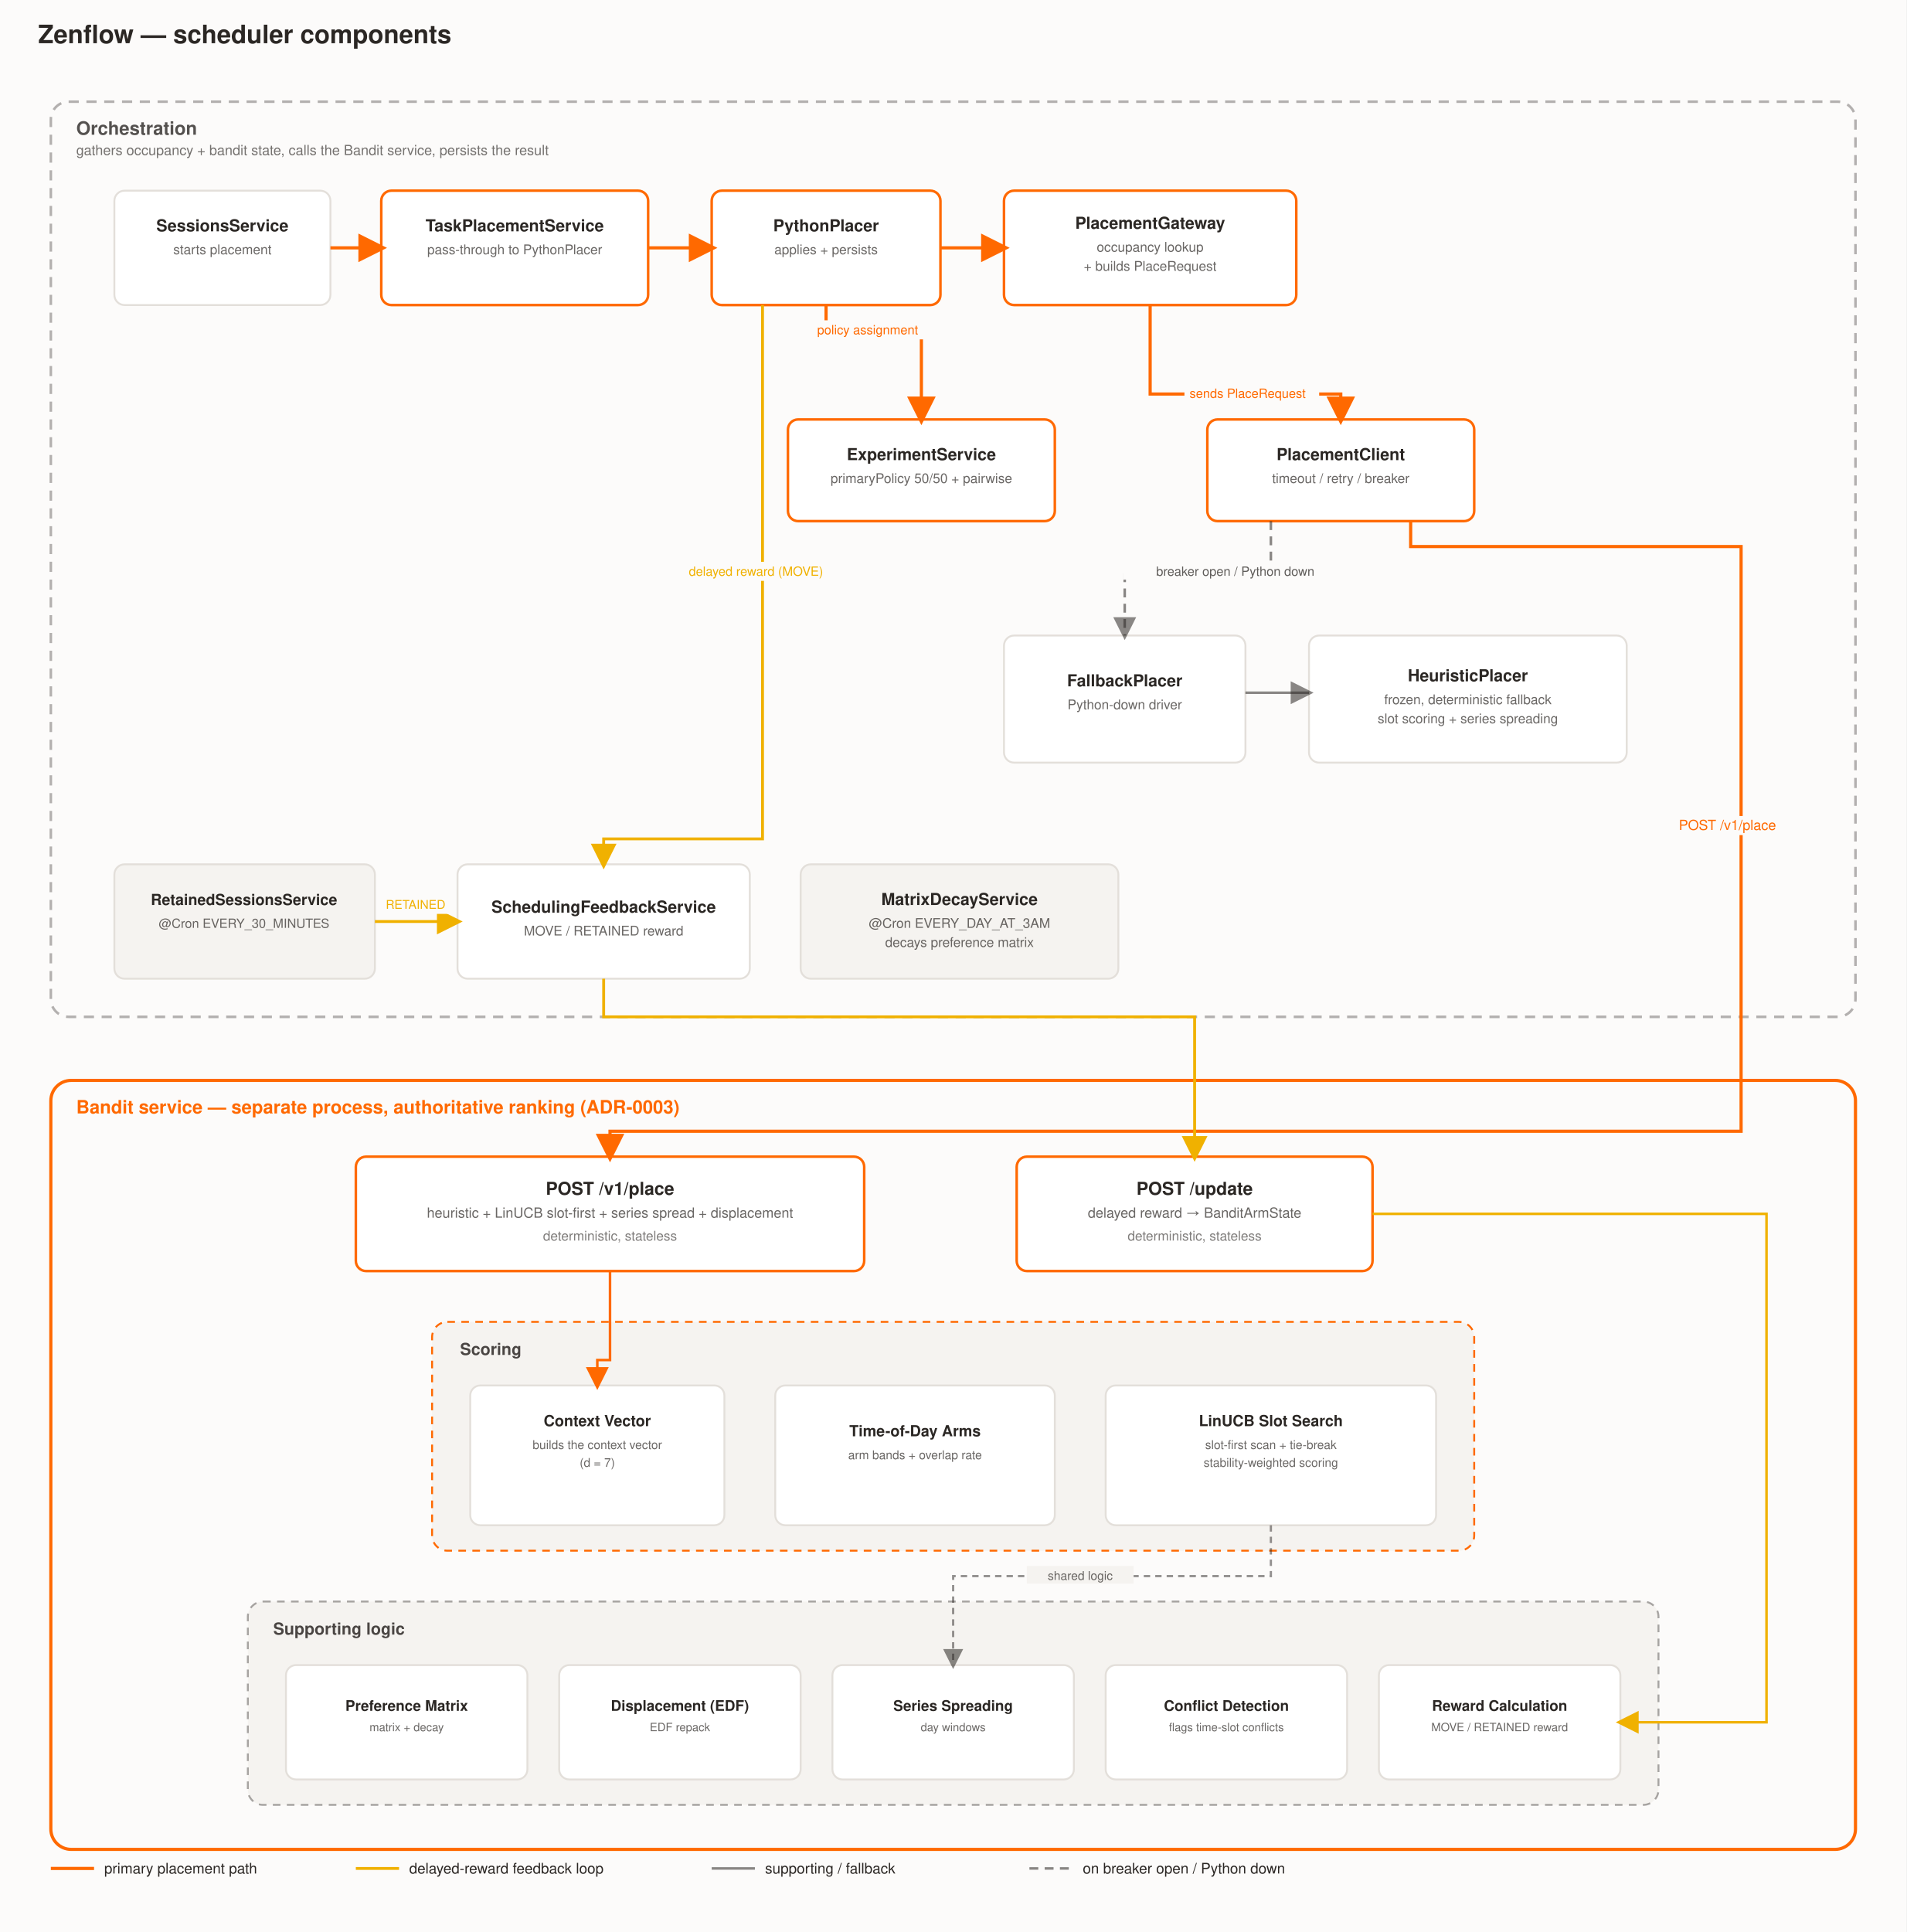
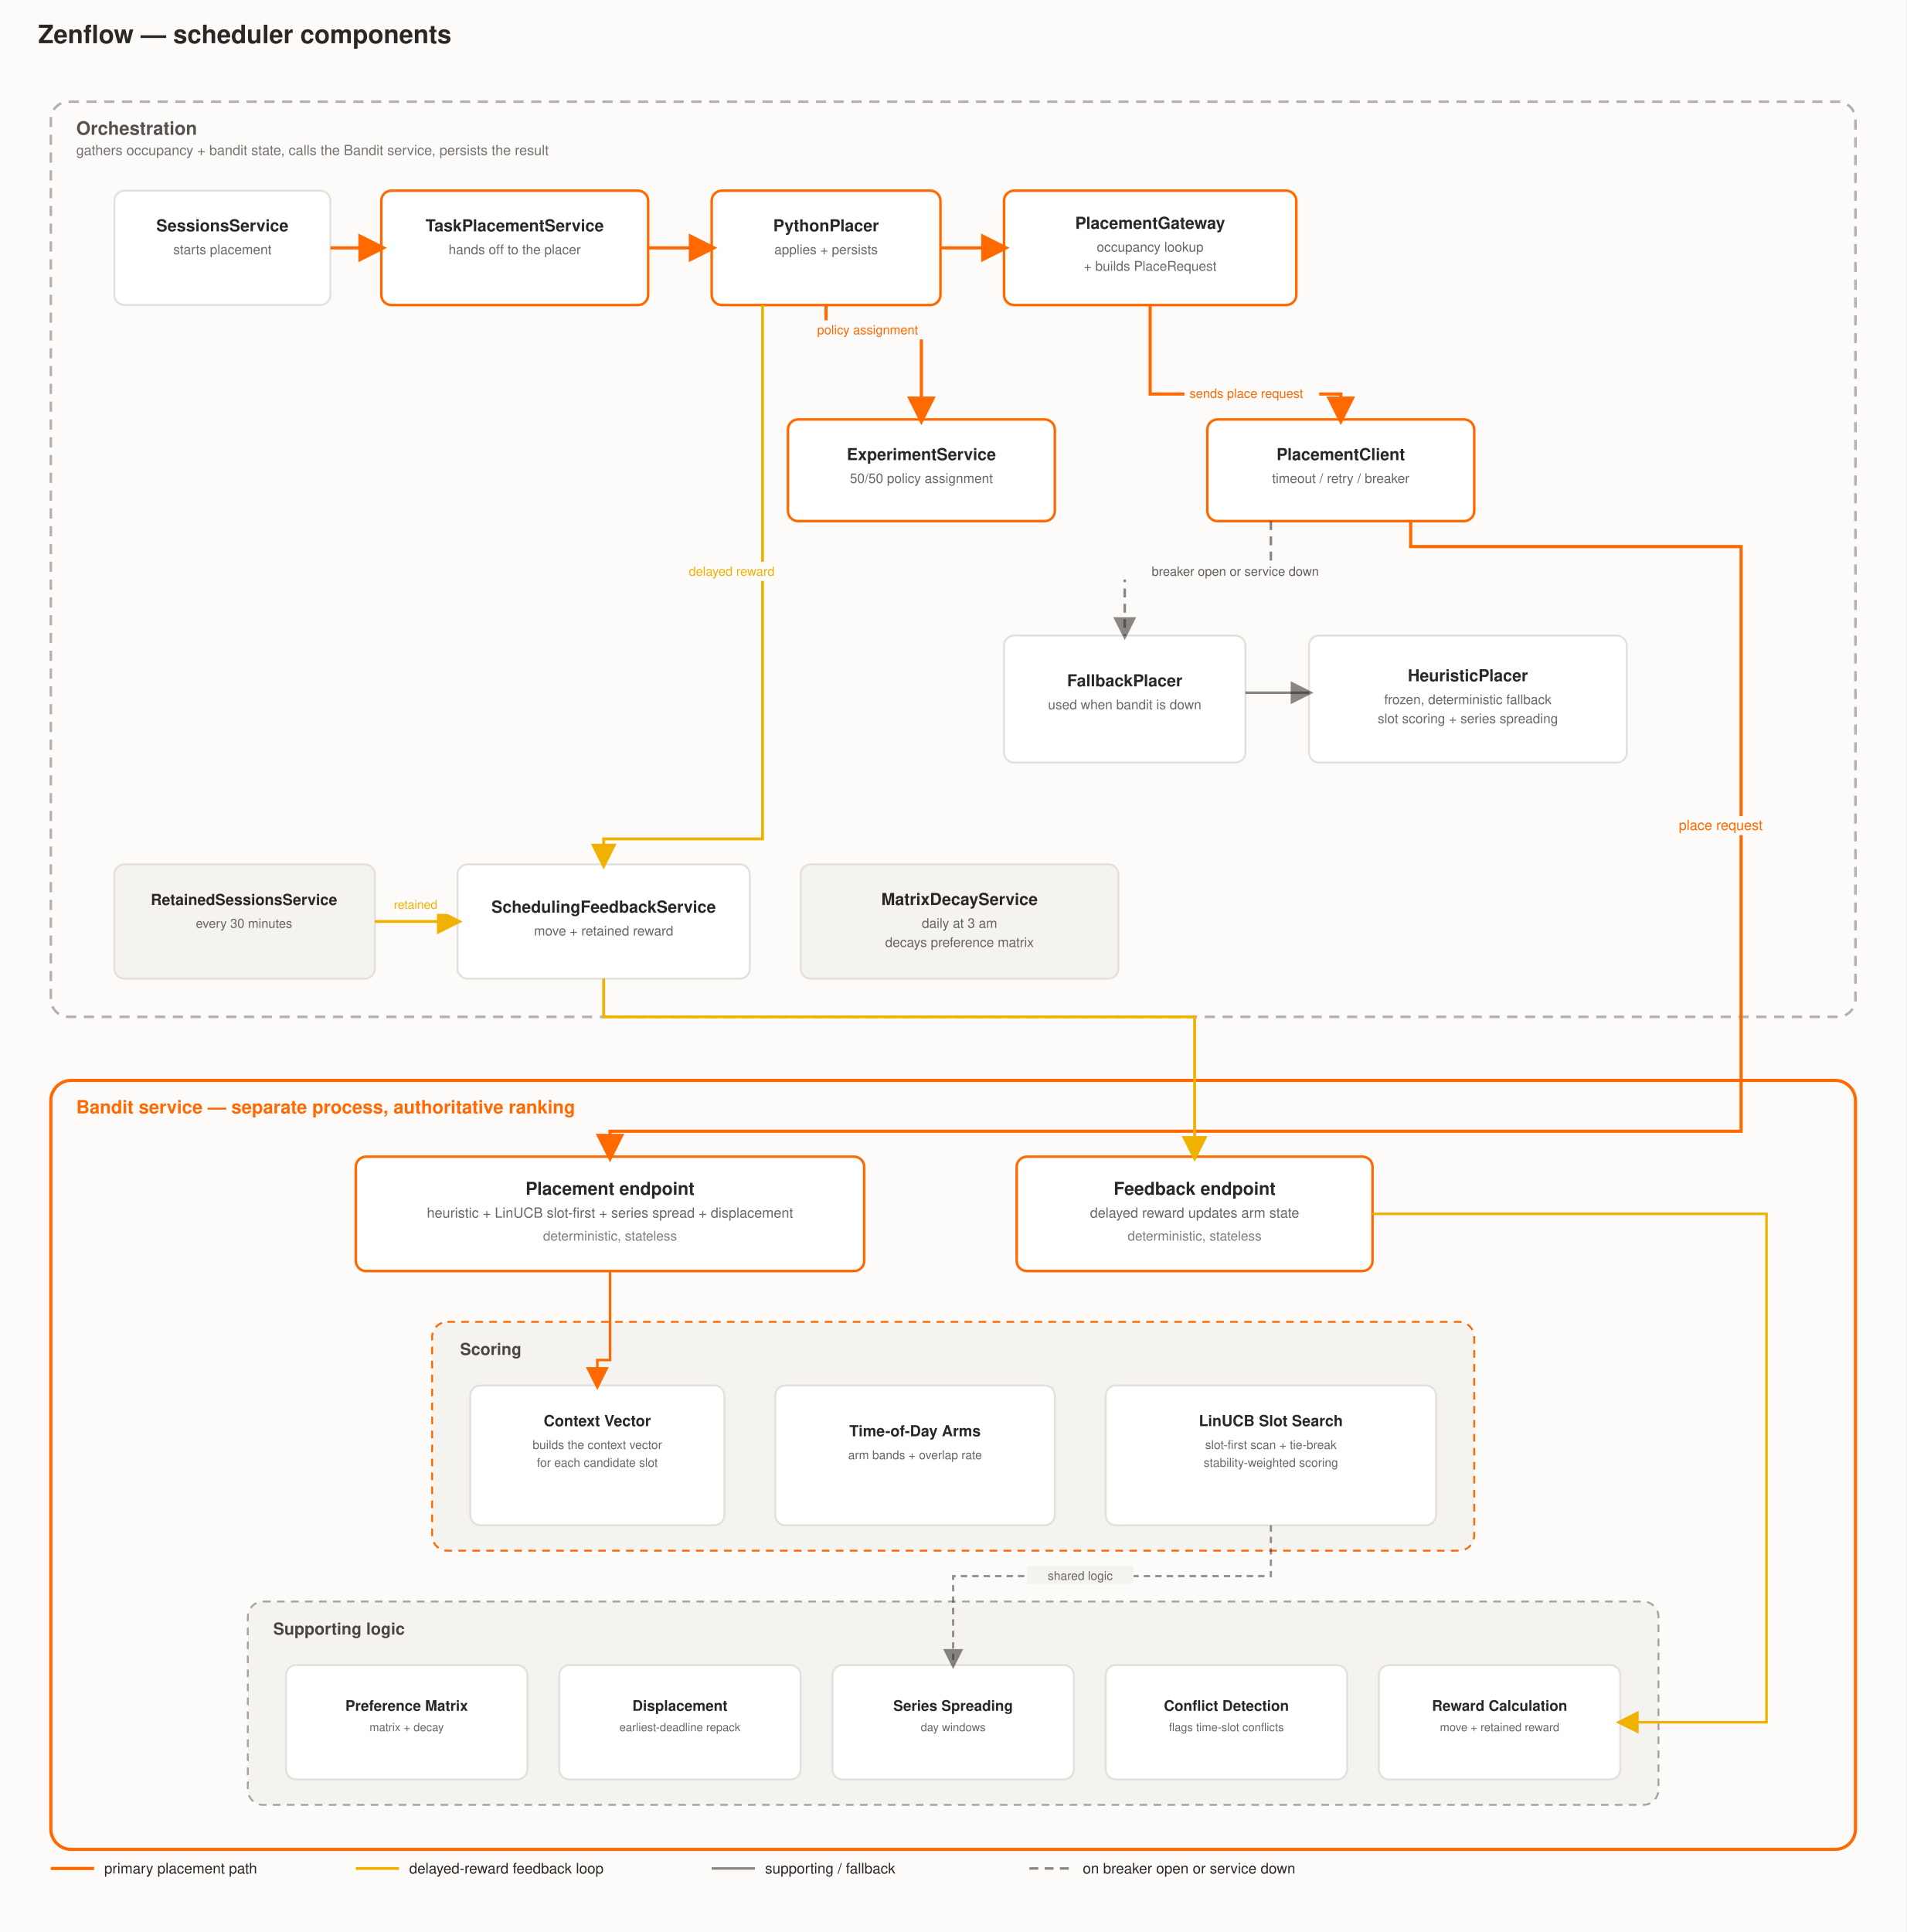
<svg xmlns="http://www.w3.org/2000/svg" viewBox="0 0 1500 1520" font-family="Helvetica, Arial, sans-serif">
  <defs>
    <marker id="sArrOrange" viewBox="0 0 10 10" refX="8" refY="5" markerWidth="9" markerHeight="9" orient="auto-start-reverse">
      <path d="M0,0 L10,5 L0,10 z" fill="#FF6900" />
    </marker>
    <marker id="sArrAmber" viewBox="0 0 10 10" refX="8" refY="5" markerWidth="9" markerHeight="9" orient="auto-start-reverse">
      <path d="M0,0 L10,5 L0,10 z" fill="#F0B100" />
    </marker>
    <marker id="sArrNeutral" viewBox="0 0 10 10" refX="8" refY="5" markerWidth="9" markerHeight="9" orient="auto-start-reverse">
      <path d="M0,0 L10,5 L0,10 z" fill="#2B2724" fill-opacity="0.55" />
    </marker>
  </defs>
  <rect x="0" y="0" width="1500" height="1520" fill="#FCFBFA" />
  <text x="30" y="34" font-size="20" font-weight="700" fill="#2B2724">Zenflow — scheduler components</text>
  <rect x="40" y="80" width="1420" height="720" rx="14" fill="none" stroke="#2B2724" stroke-opacity="0.35" stroke-width="2" stroke-dasharray="8 6" />
  <text x="60" y="106" font-size="14.5" font-weight="700" fill="#2B2724" opacity="0.8">Orchestration</text>
  <text x="60" y="122" font-size="11" fill="#2B2724" opacity="0.65">gathers occupancy + bandit state, calls the Bandit service, persists the result</text>
  <rect x="90" y="150" width="170" height="90" rx="8" fill="#FFFFFF" stroke="#E3DFDA" stroke-width="1.5" />
  <text x="175" y="182" text-anchor="middle" font-size="13" font-weight="700" fill="#2B2724">SessionsService</text>
  <text x="175" y="200" text-anchor="middle" font-size="10.5" fill="#2B2724" opacity="0.7">starts placement</text>
  <rect x="300" y="150" width="210" height="90" rx="8" fill="#FFFFFF" stroke="#FF6900" stroke-width="2" />
  <text x="405" y="182" text-anchor="middle" font-size="13" font-weight="700" fill="#2B2724">TaskPlacementService</text>
-   <text x="405" y="200" text-anchor="middle" font-size="10.5" fill="#2B2724" opacity="0.7">pass-through to PythonPlacer</text>
+   <text x="405" y="200" text-anchor="middle" font-size="10.5" fill="#2B2724" opacity="0.7">hands off to the placer</text>
  <rect x="560" y="150" width="180" height="90" rx="8" fill="#FFFFFF" stroke="#FF6900" stroke-width="2" />
  <text x="650" y="182" text-anchor="middle" font-size="13" font-weight="700" fill="#2B2724">PythonPlacer</text>
  <text x="650" y="200" text-anchor="middle" font-size="10.5" fill="#2B2724" opacity="0.7">applies + persists</text>
  <rect x="790" y="150" width="230" height="90" rx="8" fill="#FFFFFF" stroke="#FF6900" stroke-width="2" />
  <text x="905" y="180" text-anchor="middle" font-size="13" font-weight="700" fill="#2B2724">PlacementGateway</text>
  <text x="905" y="198" text-anchor="middle" font-size="10.5" fill="#2B2724" opacity="0.7">occupancy lookup</text>
  <text x="905" y="213" text-anchor="middle" font-size="10.5" fill="#2B2724" opacity="0.7">+ builds PlaceRequest</text>
  <rect x="620" y="330" width="210" height="80" rx="8" fill="#FFFFFF" stroke="#FF6900" stroke-width="2" />
  <text x="725" y="362" text-anchor="middle" font-size="13" font-weight="700" fill="#2B2724">ExperimentService</text>
-   <text x="725" y="380" text-anchor="middle" font-size="10.5" fill="#2B2724" opacity="0.7">primaryPolicy 50/50 + pairwise</text>
+   <text x="725" y="380" text-anchor="middle" font-size="10.5" fill="#2B2724" opacity="0.7">50/50 policy assignment</text>
  <rect x="950" y="330" width="210" height="80" rx="8" fill="#FFFFFF" stroke="#FF6900" stroke-width="2" />
  <text x="1055" y="362" text-anchor="middle" font-size="13" font-weight="700" fill="#2B2724">PlacementClient</text>
  <text x="1055" y="380" text-anchor="middle" font-size="10.5" fill="#2B2724" opacity="0.7">timeout / retry / breaker</text>
  <rect x="790" y="500" width="190" height="100" rx="8" fill="#FFFFFF" stroke="#E3DFDA" stroke-width="1.5" />
  <text x="885" y="540" text-anchor="middle" font-size="13" font-weight="700" fill="#2B2724">FallbackPlacer</text>
-   <text x="885" y="558" text-anchor="middle" font-size="10.5" fill="#2B2724" opacity="0.7">Python-down driver</text>
+   <text x="885" y="558" text-anchor="middle" font-size="10.5" fill="#2B2724" opacity="0.7">used when bandit is down</text>
  <rect x="1030" y="500" width="250" height="100" rx="8" fill="#FFFFFF" stroke="#E3DFDA" stroke-width="1.5" />
  <text x="1155" y="536" text-anchor="middle" font-size="13" font-weight="700" fill="#2B2724">HeuristicPlacer</text>
  <text x="1155" y="554" text-anchor="middle" font-size="10.5" fill="#2B2724" opacity="0.7">frozen, deterministic fallback</text>
  <text x="1155" y="569" text-anchor="middle" font-size="10.5" fill="#2B2724" opacity="0.7">slot scoring + series spreading</text>
  <rect x="90" y="680" width="205" height="90" rx="8" fill="#F5F3F0" stroke="#E3DFDA" stroke-width="1.5" />
  <text x="192" y="712" text-anchor="middle" font-size="12" font-weight="700" fill="#2B2724">RetainedSessionsService</text>
-   <text x="192" y="730" text-anchor="middle" font-size="10" fill="#2B2724" opacity="0.7">@Cron EVERY_30_MINUTES</text>
+   <text x="192" y="730" text-anchor="middle" font-size="10" fill="#2B2724" opacity="0.7">every 30 minutes</text>
  <rect x="360" y="680" width="230" height="90" rx="8" fill="#FFFFFF" stroke="#E3DFDA" stroke-width="1.5" />
  <text x="475" y="718" text-anchor="middle" font-size="13" font-weight="700" fill="#2B2724">SchedulingFeedbackService</text>
-   <text x="475" y="736" text-anchor="middle" font-size="10.5" fill="#2B2724" opacity="0.7">MOVE / RETAINED reward</text>
+   <text x="475" y="736" text-anchor="middle" font-size="10.5" fill="#2B2724" opacity="0.7">move + retained reward</text>
  <rect x="630" y="680" width="250" height="90" rx="8" fill="#F5F3F0" stroke="#E3DFDA" stroke-width="1.5" />
  <text x="755" y="712" text-anchor="middle" font-size="13" font-weight="700" fill="#2B2724">MatrixDecayService</text>
-   <text x="755" y="730" text-anchor="middle" font-size="10.5" fill="#2B2724" opacity="0.7">@Cron EVERY_DAY_AT_3AM</text>
+   <text x="755" y="730" text-anchor="middle" font-size="10.5" fill="#2B2724" opacity="0.7">daily at 3 am</text>
  <text x="755" y="745" text-anchor="middle" font-size="10.5" fill="#2B2724" opacity="0.7">decays preference matrix</text>
  <rect x="40" y="850" width="1420" height="605" rx="16" fill="none" stroke="#FF6900" stroke-width="2.5" />
-   <text x="60" y="876" font-size="14.5" font-weight="700" fill="#FF6900">Bandit service — separate process, authoritative ranking (ADR-0003)</text>
+   <text x="60" y="876" font-size="14.5" font-weight="700" fill="#FF6900">Bandit service — separate process, authoritative ranking</text>
  <rect x="280" y="910" width="400" height="90" rx="8" fill="#FFFFFF" stroke="#FF6900" stroke-width="2" />
-   <text x="480" y="940" text-anchor="middle" font-size="14" font-weight="700" fill="#2B2724">POST /v1/place</text>
+   <text x="480" y="940" text-anchor="middle" font-size="14" font-weight="700" fill="#2B2724">Placement endpoint</text>
  <text x="480" y="958" text-anchor="middle" font-size="11" fill="#2B2724" opacity="0.7">heuristic + LinUCB slot-first + series spread + displacement</text>
  <text x="480" y="976" text-anchor="middle" font-size="10.5" fill="#2B2724" opacity="0.6">deterministic, stateless</text>
  <rect x="800" y="910" width="280" height="90" rx="8" fill="#FFFFFF" stroke="#FF6900" stroke-width="2" />
-   <text x="940" y="940" text-anchor="middle" font-size="14" font-weight="700" fill="#2B2724">POST /update</text>
-   <text x="940" y="958" text-anchor="middle" font-size="11" fill="#2B2724" opacity="0.7">delayed reward → BanditArmState</text>
+   <text x="940" y="940" text-anchor="middle" font-size="14" font-weight="700" fill="#2B2724">Feedback endpoint</text>
+   <text x="940" y="958" text-anchor="middle" font-size="11" fill="#2B2724" opacity="0.7">delayed reward updates arm state</text>
  <text x="940" y="976" text-anchor="middle" font-size="10.5" fill="#2B2724" opacity="0.6">deterministic, stateless</text>
  <rect x="340" y="1040" width="820" height="180" rx="12" fill="#F5F3F0" stroke="#FF6900" stroke-width="1.5" stroke-dasharray="6 5" />
  <text x="362" y="1066" font-size="13" font-weight="700" fill="#2B2724" opacity="0.85">Scoring</text>
  <rect x="370" y="1090" width="200" height="110" rx="8" fill="#FFFFFF" stroke="#E3DFDA" stroke-width="1.5" />
  <text x="470" y="1122" text-anchor="middle" font-size="12" font-weight="700" fill="#2B2724">Context Vector</text>
  <text x="470" y="1140" text-anchor="middle" font-size="9.5" fill="#2B2724" opacity="0.7">builds the context vector</text>
-   <text x="470" y="1154" text-anchor="middle" font-size="9.5" fill="#2B2724" opacity="0.7">(d = 7)</text>
+   <text x="470" y="1154" text-anchor="middle" font-size="9.5" fill="#2B2724" opacity="0.7">for each candidate slot</text>
  <rect x="610" y="1090" width="220" height="110" rx="8" fill="#FFFFFF" stroke="#E3DFDA" stroke-width="1.5" />
  <text x="720" y="1130" text-anchor="middle" font-size="12" font-weight="700" fill="#2B2724">Time-of-Day Arms</text>
  <text x="720" y="1148" text-anchor="middle" font-size="9.5" fill="#2B2724" opacity="0.7">arm bands + overlap rate</text>
  <rect x="870" y="1090" width="260" height="110" rx="8" fill="#FFFFFF" stroke="#E3DFDA" stroke-width="1.5" />
  <text x="1000" y="1122" text-anchor="middle" font-size="12" font-weight="700" fill="#2B2724">LinUCB Slot Search</text>
  <text x="1000" y="1140" text-anchor="middle" font-size="9.5" fill="#2B2724" opacity="0.7">slot-first scan + tie-break</text>
  <text x="1000" y="1154" text-anchor="middle" font-size="9.5" fill="#2B2724" opacity="0.7">stability-weighted scoring</text>
  <rect x="195" y="1260" width="1110" height="160" rx="12" fill="#F5F3F0" stroke="#2B2724" stroke-opacity="0.4" stroke-width="1.5" stroke-dasharray="6 5" />
  <text x="215" y="1286" font-size="13" font-weight="700" fill="#2B2724" opacity="0.85">Supporting logic</text>
  <rect x="225" y="1310" width="190" height="90" rx="8" fill="#FFFFFF" stroke="#E3DFDA" stroke-width="1.5" />
  <text x="320" y="1346" text-anchor="middle" font-size="11.5" font-weight="700" fill="#2B2724">Preference Matrix</text>
  <text x="320" y="1362" text-anchor="middle" font-size="9" fill="#2B2724" opacity="0.7">matrix + decay</text>
  <rect x="440" y="1310" width="190" height="90" rx="8" fill="#FFFFFF" stroke="#E3DFDA" stroke-width="1.5" />
-   <text x="535" y="1346" text-anchor="middle" font-size="11.5" font-weight="700" fill="#2B2724">Displacement (EDF)</text>
-   <text x="535" y="1362" text-anchor="middle" font-size="9" fill="#2B2724" opacity="0.7">EDF repack</text>
+   <text x="535" y="1346" text-anchor="middle" font-size="11.5" font-weight="700" fill="#2B2724">Displacement</text>
+   <text x="535" y="1362" text-anchor="middle" font-size="9" fill="#2B2724" opacity="0.7">earliest-deadline repack</text>
  <rect x="655" y="1310" width="190" height="90" rx="8" fill="#FFFFFF" stroke="#E3DFDA" stroke-width="1.5" />
  <text x="750" y="1346" text-anchor="middle" font-size="11.5" font-weight="700" fill="#2B2724">Series Spreading</text>
  <text x="750" y="1362" text-anchor="middle" font-size="9" fill="#2B2724" opacity="0.7">day windows</text>
  <rect x="870" y="1310" width="190" height="90" rx="8" fill="#FFFFFF" stroke="#E3DFDA" stroke-width="1.5" />
  <text x="965" y="1346" text-anchor="middle" font-size="11.5" font-weight="700" fill="#2B2724">Conflict Detection</text>
  <text x="965" y="1362" text-anchor="middle" font-size="9" fill="#2B2724" opacity="0.7">flags time-slot conflicts</text>
  <rect x="1085" y="1310" width="190" height="90" rx="8" fill="#FFFFFF" stroke="#E3DFDA" stroke-width="1.5" />
  <text x="1180" y="1346" text-anchor="middle" font-size="11.5" font-weight="700" fill="#2B2724">Reward Calculation</text>
-   <text x="1180" y="1362" text-anchor="middle" font-size="9" fill="#2B2724" opacity="0.7">MOVE / RETAINED reward</text>
+   <text x="1180" y="1362" text-anchor="middle" font-size="9" fill="#2B2724" opacity="0.7">move + retained reward</text>
  <path d="M260,195 L300,195" fill="none" stroke="#FF6900" stroke-width="2.5" marker-end="url(#sArrOrange)" />
  <path d="M510,195 L560,195" fill="none" stroke="#FF6900" stroke-width="2.5" marker-end="url(#sArrOrange)" />
  <path d="M740,195 L790,195" fill="none" stroke="#FF6900" stroke-width="2.5" marker-end="url(#sArrOrange)" />
  <path d="M650,240 L650,260 L725,260 L725,330" fill="none" stroke="#FF6900" stroke-width="2.5" marker-end="url(#sArrOrange)" />
  <rect x="639" y="252" width="98" height="15" fill="#FCFBFA" />
  <text x="643" y="263" font-size="10" fill="#FF6900">policy assignment</text>
  <path d="M905,240 L905,310 L1055,310 L1055,330" fill="none" stroke="#FF6900" stroke-width="2.5" marker-end="url(#sArrOrange)" />
  <rect x="932" y="302" width="106" height="15" fill="#FCFBFA" />
-   <text x="936" y="313" font-size="10" fill="#FF6900">sends PlaceRequest</text>
+   <text x="936" y="313" font-size="10" fill="#FF6900">sends place request</text>
  <path d="M1110,410 L1110,430 L1370,430 L1370,890 L480,890 L480,910" fill="none" stroke="#FF6900" stroke-width="2.5" marker-end="url(#sArrOrange)" />
  <rect x="1315" y="642" width="112" height="15" fill="#FCFBFA" />
-   <text x="1321" y="653" font-size="11" fill="#FF6900">POST /v1/place</text>
+   <text x="1321" y="653" font-size="11" fill="#FF6900">place request</text>
  <path d="M1000,410 L1000,450 L885,450 L885,500" fill="none" stroke="#2B2724" stroke-opacity="0.55" stroke-width="2" stroke-dasharray="7 5" marker-end="url(#sArrNeutral)" />
  <rect x="884" y="442" width="176" height="14" fill="#FCFBFA" />
-   <text x="972" y="453" text-anchor="middle" font-size="10" fill="#2B2724" opacity="0.75">breaker open / Python down</text>
+   <text x="972" y="453" text-anchor="middle" font-size="10" fill="#2B2724" opacity="0.75">breaker open or service down</text>
  <path d="M980,545 L1030,545" fill="none" stroke="#2B2724" stroke-opacity="0.55" stroke-width="2" marker-end="url(#sArrNeutral)" />
  <path d="M600,240 L600,660 L475,660 L475,680" fill="none" stroke="#F0B100" stroke-width="2.25" marker-end="url(#sArrAmber)" />
  <rect x="536" y="442" width="130" height="15" fill="#FCFBFA" />
-   <text x="542" y="453" font-size="10" fill="#F0B100">delayed reward (MOVE)</text>
+   <text x="542" y="453" font-size="10" fill="#F0B100">delayed reward</text>
  <path d="M295,725 L360,725" fill="none" stroke="#F0B100" stroke-width="2.25" marker-end="url(#sArrAmber)" />
  <rect x="297" y="705" width="60" height="14" fill="#FCFBFA" />
-   <text x="327" y="715" text-anchor="middle" font-size="9.5" fill="#F0B100">RETAINED</text>
+   <text x="327" y="715" text-anchor="middle" font-size="9.5" fill="#F0B100">retained</text>
  <path d="M475,770 L475,800 L940,800 L940,910" fill="none" stroke="#F0B100" stroke-width="2.25" marker-end="url(#sArrAmber)" />
  <path d="M480,1000 L480,1070 L470,1070 L470,1090" fill="none" stroke="#FF6900" stroke-width="2" marker-end="url(#sArrOrange)" />
  <path d="M1080,955 L1390,955 L1390,1355 L1275,1355" fill="none" stroke="#F0B100" stroke-width="2" marker-end="url(#sArrAmber)" />
  <path d="M1000,1200 L1000,1240 L750,1240 L750,1310" fill="none" stroke="#2B2724" stroke-opacity="0.5" stroke-width="1.75" stroke-dasharray="5 4" marker-end="url(#sArrNeutral)" />
  <rect x="808" y="1232" width="84" height="14" fill="#F5F3F0" />
  <text x="850" y="1243" text-anchor="middle" font-size="9.5" fill="#2B2724" opacity="0.7">shared logic</text>
  <g transform="translate(40,1470)">
    <line x1="0" y1="0" x2="34" y2="0" stroke="#FF6900" stroke-width="2.5" />
    <text x="42" y="4" font-size="11.5" fill="#2B2724">primary placement path</text>
    <line x1="240" y1="0" x2="274" y2="0" stroke="#F0B100" stroke-width="2.25" />
    <text x="282" y="4" font-size="11.5" fill="#2B2724">delayed-reward feedback loop</text>
    <line x1="520" y1="0" x2="554" y2="0" stroke="#2B2724" stroke-opacity="0.55" stroke-width="2" />
    <text x="562" y="4" font-size="11.5" fill="#2B2724">supporting / fallback</text>
    <line x1="770" y1="0" x2="804" y2="0" stroke="#2B2724" stroke-opacity="0.55" stroke-width="2" stroke-dasharray="7 5" />
-     <text x="812" y="4" font-size="11.5" fill="#2B2724">on breaker open / Python down</text>
+     <text x="812" y="4" font-size="11.5" fill="#2B2724">on breaker open or service down</text>
  </g>
</svg>
